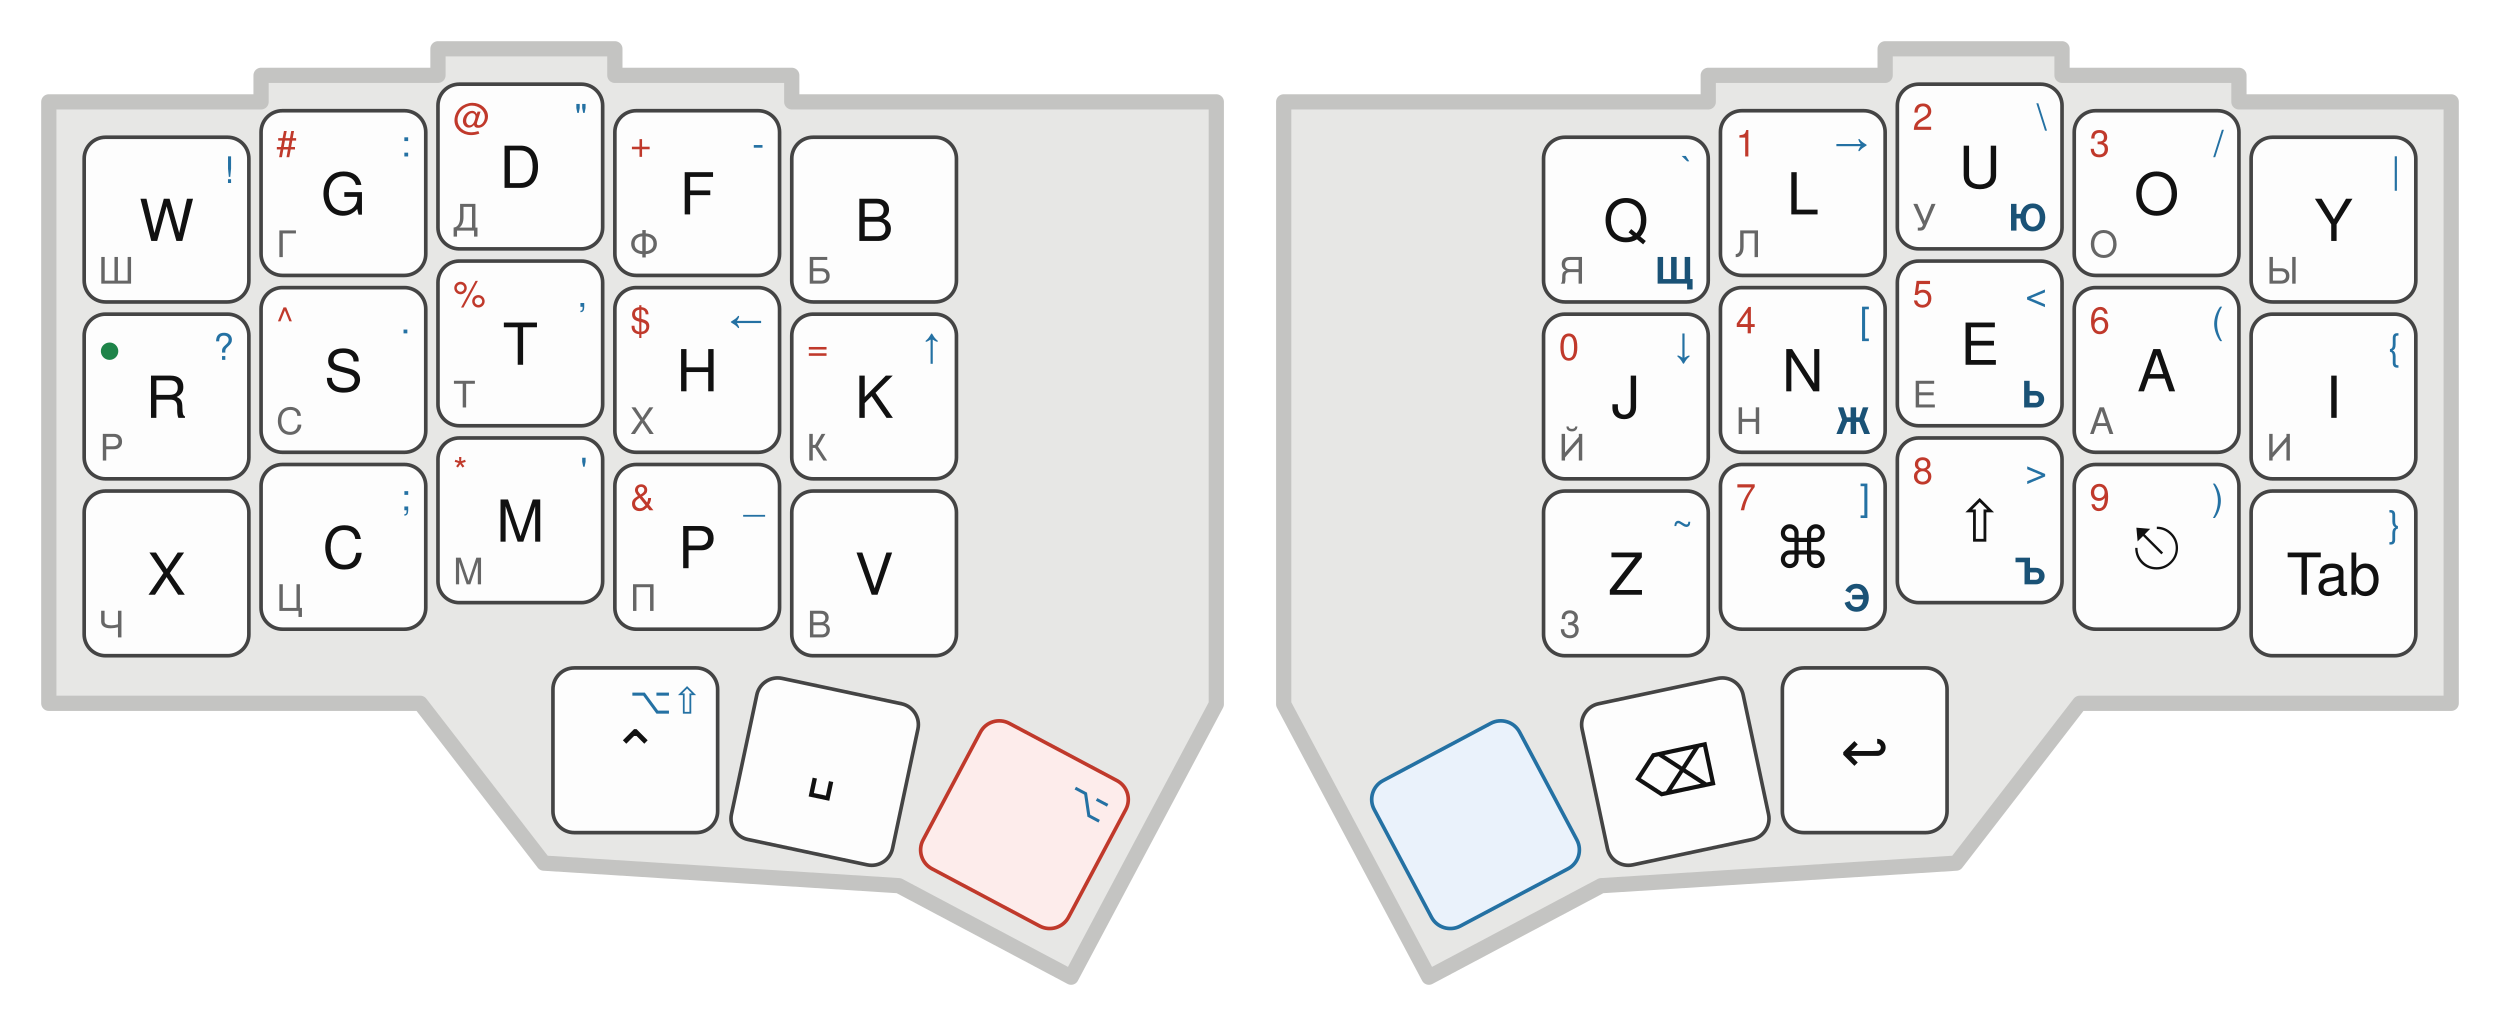
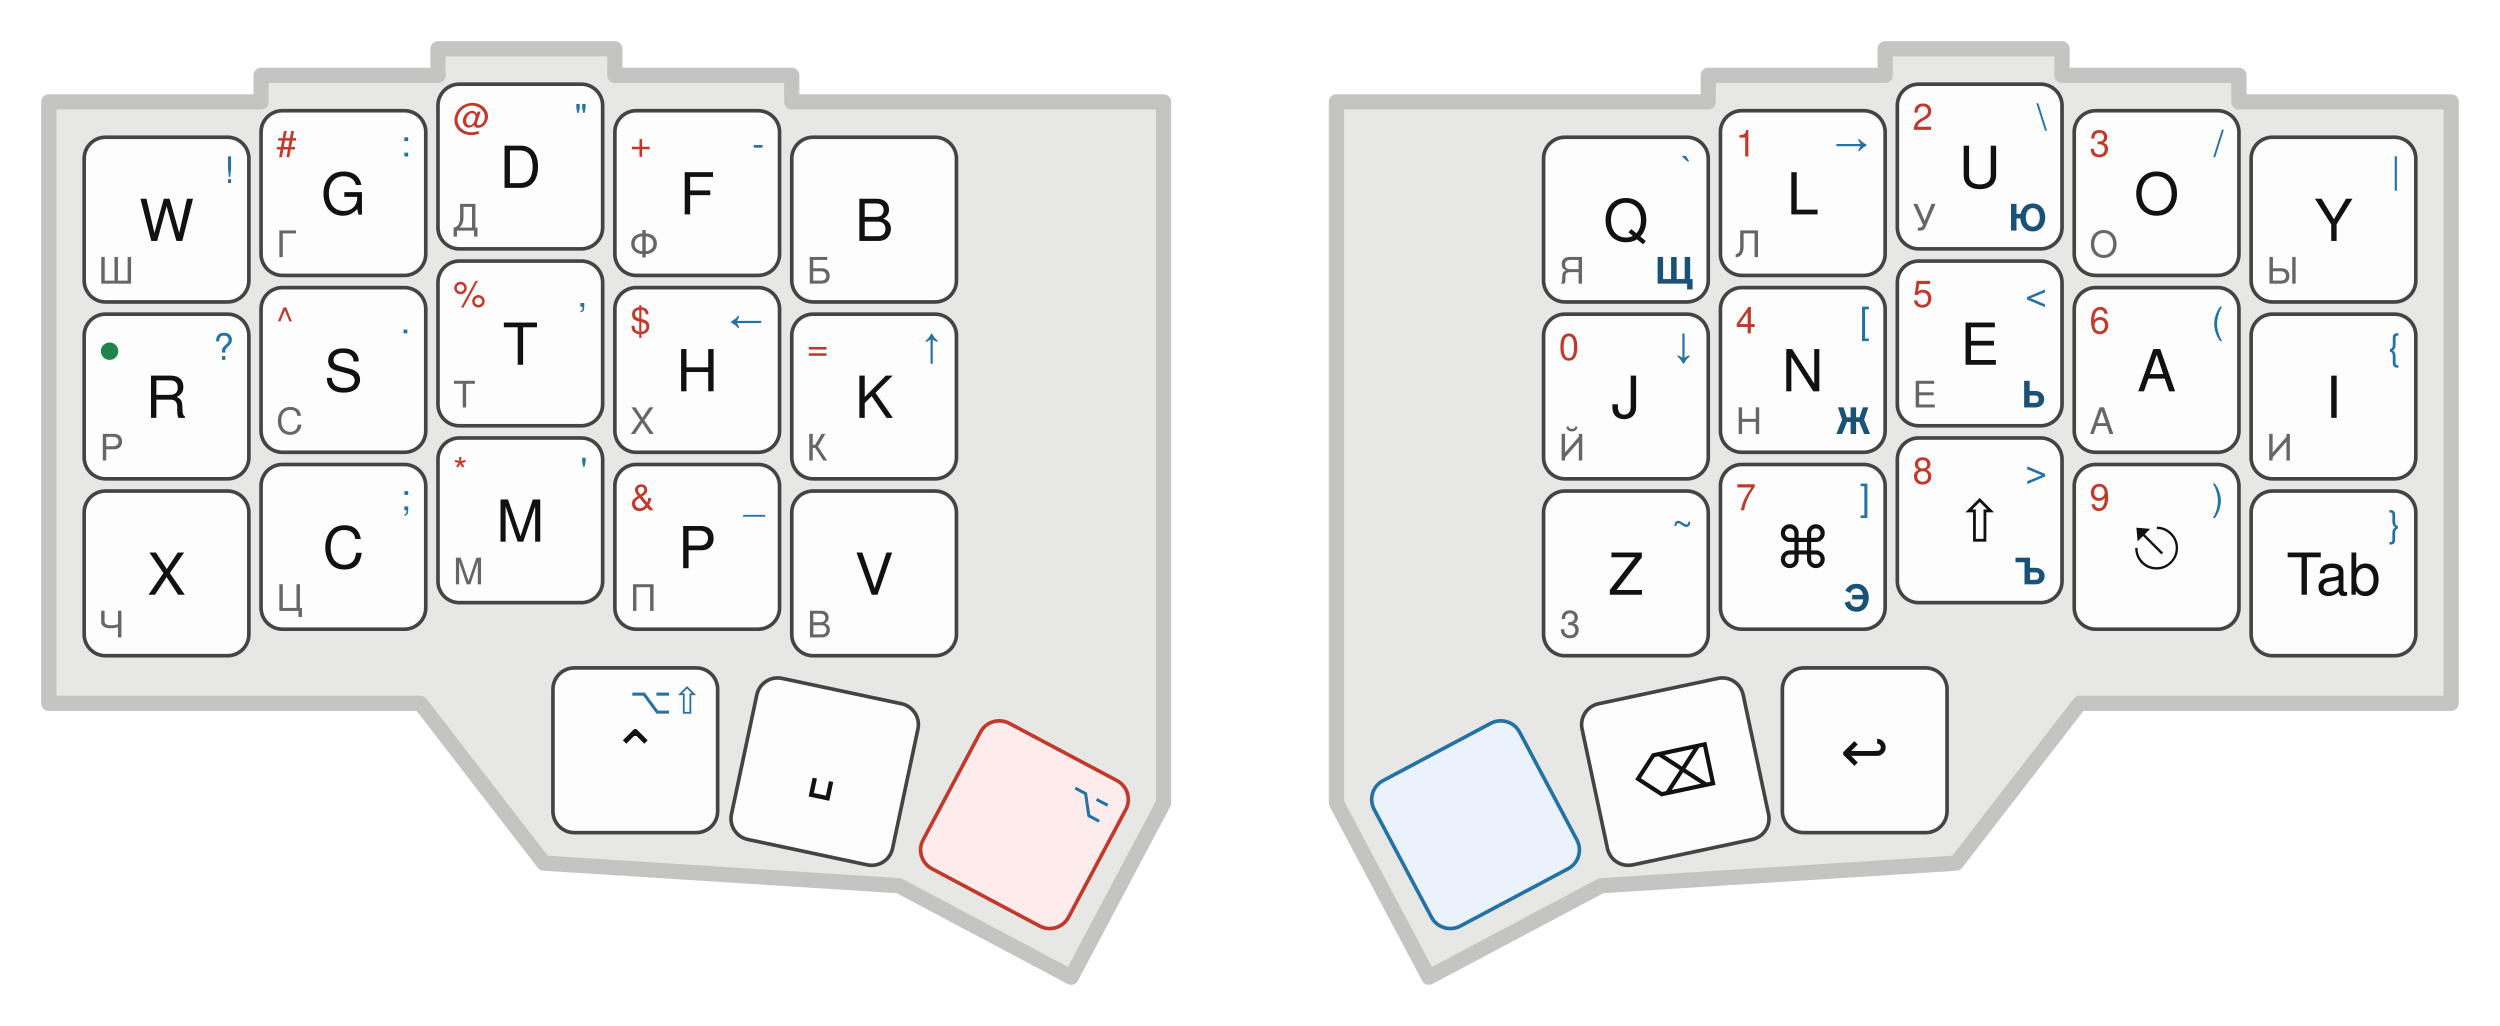
<svg xmlns="http://www.w3.org/2000/svg" viewBox="0 0 819.7 336.4" font-family="Helvetica, Arial, sans-serif">
  <style>.case{fill:#e7e7e5;stroke:#c4c4c2;stroke-width:5;stroke-linejoin:round;}.key{fill:#fdfdfd;stroke:#444;stroke-width:1.2;}.red-key{fill:#fdeceb;stroke:#c0392b;stroke-width:1.2;}.blue-key{fill:#eaf2fb;stroke:#2471a3;stroke-width:1.2;}.en{font-size:19px;fill:#111;}.ru{font-size:12px;fill:#666;}.red{font-size:12px;fill:#c0392b;}.blue{font-size:12px;fill:#2471a3;}.rublue{font-size:12px;fill:#1a5276;font-weight:bold;}</style>
  <g transform="translate(-30.4, -30.4)">
-     <polygon class="case" points="46.4,63.8 116.0,63.8 116.0,55.1 174.0,55.1 174.0,46.4 232.0,46.4 232.0,55.1 290.0,55.1 290.0,63.8 429.2,63.8 429.2,261.3 381.6,350.8 325.1,320.8 208.7,313.4 168.2,261.0 46.4,261.0" />
-     <polygon class="case" points="834.1,63.8 764.5,63.8 764.5,55.1 706.5,55.1 706.5,46.4 648.5,46.4 648.5,55.1 590.5,55.1 590.5,63.8 451.3,63.8 451.3,261.3 498.9,350.8 555.4,320.8 671.8,313.4 712.3,261.0 834.1,261.0" />
+     <polygon class="case" points="46.4,63.8 116.0,63.8 116.0,55.1 174.0,55.1 174.0,46.4 232.0,46.4 232.0,55.1 290.0,55.1 290.0,63.8 411.9,63.8 411.9,293.7 381.6,350.8 325.1,320.8 208.7,313.4 168.2,261.0 46.4,261.0" />
+     <polygon class="case" points="834.1,63.8 764.5,63.8 764.5,55.1 706.5,55.1 706.5,46.4 648.5,46.4 648.5,55.1 590.5,55.1 590.5,63.8 468.6,63.8 468.6,293.7 498.9,350.8 555.4,320.8 671.8,313.4 712.3,261.0 834.1,261.0" />
    <rect class="key" x="58.0" y="75.4" width="54" height="54" rx="7" />
    <text class="en" x="85.0" y="109.4" text-anchor="middle">W</text>
    <text class="blue" x="107.0" y="90.4" text-anchor="end">!</text>
    <text class="ru" x="63.0" y="123.4">Ш</text>
    <rect class="key" x="116.0" y="66.7" width="54" height="54" rx="7" />
    <text class="en" x="143.0" y="100.7" text-anchor="middle">G</text>
    <text class="red" x="121.0" y="81.7">#</text>
    <text class="blue" x="165.0" y="81.7" text-anchor="end">:</text>
    <text class="ru" x="121.0" y="114.7">Г</text>
    <rect class="key" x="174.0" y="58.0" width="54" height="54" rx="7" />
    <text class="en" x="201.0" y="92.0" text-anchor="middle">D</text>
    <text class="red" x="179.0" y="73.0">@</text>
    <text class="blue" x="223.0" y="73.0" text-anchor="end">"</text>
    <text class="ru" x="179.0" y="106.0">Д</text>
    <rect class="key" x="232.0" y="66.7" width="54" height="54" rx="7" />
    <text class="en" x="259.0" y="100.7" text-anchor="middle">F</text>
    <text class="red" x="237.0" y="81.7">+</text>
    <text class="blue" x="281.0" y="81.7" text-anchor="end">-</text>
    <text class="ru" x="237.0" y="114.7">Ф</text>
    <rect class="key" x="290.0" y="75.4" width="54" height="54" rx="7" />
    <text class="en" x="317.0" y="109.4" text-anchor="middle">B</text>
    <text class="ru" x="295.0" y="123.4">Б</text>
    <rect class="key" x="536.5" y="75.4" width="54" height="54" rx="7" />
    <text class="en" x="563.5" y="109.4" text-anchor="middle">Q</text>
    <text class="blue" x="585.5" y="90.4" text-anchor="end">`</text>
    <text class="ru" x="541.5" y="123.4">Я</text>
    <text class="rublue" x="585.5" y="123.4" text-anchor="end">Щ</text>
    <rect class="key" x="594.5" y="66.7" width="54" height="54" rx="7" />
    <text class="en" x="621.5" y="100.7" text-anchor="middle">L</text>
    <text class="red" x="599.5" y="81.7">1</text>
    <text class="blue" x="643.5" y="81.7" text-anchor="end">→</text>
    <text class="ru" x="599.5" y="114.7">Л</text>
    <rect class="key" x="652.5" y="58.0" width="54" height="54" rx="7" />
    <text class="en" x="679.5" y="92.0" text-anchor="middle">U</text>
    <text class="red" x="657.5" y="73.0">2</text>
    <text class="blue" x="701.5" y="73.0" text-anchor="end">\</text>
    <text class="ru" x="657.5" y="106.0">У</text>
    <text class="rublue" x="701.5" y="106.0" text-anchor="end">Ю</text>
    <rect class="key" x="710.5" y="66.7" width="54" height="54" rx="7" />
    <text class="en" x="737.5" y="100.7" text-anchor="middle">O</text>
    <text class="red" x="715.5" y="81.7">3</text>
    <text class="blue" x="759.5" y="81.7" text-anchor="end">/</text>
    <text class="ru" x="715.5" y="114.7">О</text>
    <rect class="key" x="768.5" y="75.4" width="54" height="54" rx="7" />
    <text class="en" x="795.5" y="109.4" text-anchor="middle">Y</text>
    <text class="blue" x="817.5" y="90.4" text-anchor="end">|</text>
    <text class="ru" x="773.5" y="123.4">Ы</text>
    <rect class="key" x="58.0" y="133.4" width="54" height="54" rx="7" />
    <text class="en" x="85.0" y="167.4" text-anchor="middle">R</text>
    <text x="63.0" y="148.4" font-size="11" fill="#1e8449">●</text>
    <text class="blue" x="107.0" y="148.4" text-anchor="end">?</text>
    <text class="ru" x="63.0" y="181.4">Р</text>
    <rect class="key" x="116.0" y="124.7" width="54" height="54" rx="7" />
    <text class="en" x="143.0" y="158.7" text-anchor="middle">S</text>
    <text class="red" x="121.0" y="139.7">^</text>
    <text class="blue" x="165.0" y="139.7" text-anchor="end">.</text>
    <text class="ru" x="121.0" y="172.7">С</text>
    <rect class="key" x="174.0" y="116.0" width="54" height="54" rx="7" />
    <text class="en" x="201.0" y="150.0" text-anchor="middle">T</text>
    <text class="red" x="179.0" y="131.0">%</text>
    <text class="blue" x="223.0" y="131.0" text-anchor="end">,</text>
    <text class="ru" x="179.0" y="164.0">Т</text>
    <rect class="key" x="232.0" y="124.7" width="54" height="54" rx="7" />
    <text class="en" x="259.0" y="158.7" text-anchor="middle">H</text>
    <text class="red" x="237.0" y="139.7">$</text>
    <text class="blue" x="281.0" y="139.7" text-anchor="end">←</text>
    <text class="ru" x="237.0" y="172.7">Х</text>
    <rect class="key" x="290.0" y="133.4" width="54" height="54" rx="7" />
    <text class="en" x="317.0" y="167.4" text-anchor="middle">K</text>
    <text class="red" x="295.0" y="148.4">=</text>
    <text class="blue" x="339.0" y="148.4" text-anchor="end">↑</text>
    <text class="ru" x="295.0" y="181.4">К</text>
    <rect class="key" x="536.5" y="133.4" width="54" height="54" rx="7" />
    <text class="en" x="563.5" y="167.4" text-anchor="middle">J</text>
    <text class="red" x="541.5" y="148.4">0</text>
    <text class="blue" x="585.5" y="148.4" text-anchor="end">↓</text>
    <text class="ru" x="541.5" y="181.4">Й</text>
    <rect class="key" x="594.5" y="124.7" width="54" height="54" rx="7" />
    <text class="en" x="621.5" y="158.7" text-anchor="middle">N</text>
    <text class="red" x="599.5" y="139.7">4</text>
    <text class="blue" x="643.5" y="139.7" text-anchor="end">[</text>
    <text class="ru" x="599.5" y="172.7">Н</text>
    <text class="rublue" x="643.5" y="172.7" text-anchor="end">Ж</text>
    <rect class="key" x="652.5" y="116.0" width="54" height="54" rx="7" />
    <text class="en" x="679.5" y="150.0" text-anchor="middle">E</text>
    <text class="red" x="657.5" y="131.0">5</text>
    <text class="blue" x="701.5" y="131.0" text-anchor="end">&lt;</text>
    <text class="ru" x="657.5" y="164.0">Е</text>
    <text class="rublue" x="701.5" y="164.0" text-anchor="end">Ь</text>
    <rect class="key" x="710.5" y="124.7" width="54" height="54" rx="7" />
    <text class="en" x="737.5" y="158.7" text-anchor="middle">A</text>
    <text class="red" x="715.5" y="139.7">6</text>
    <text class="blue" x="759.5" y="139.7" text-anchor="end">(</text>
    <text class="ru" x="715.5" y="172.7">А</text>
    <rect class="key" x="768.5" y="133.4" width="54" height="54" rx="7" />
    <text class="en" x="795.5" y="167.4" text-anchor="middle">I</text>
    <text class="blue" x="817.5" y="148.4" text-anchor="end">{</text>
    <text class="ru" x="773.5" y="181.4">И</text>
    <rect class="key" x="58.0" y="191.4" width="54" height="54" rx="7" />
    <text class="en" x="85.0" y="225.4" text-anchor="middle">X</text>
    <text class="ru" x="63.0" y="239.4">Ч</text>
    <rect class="key" x="116.0" y="182.7" width="54" height="54" rx="7" />
    <text class="en" x="143.0" y="216.7" text-anchor="middle">C</text>
    <text class="blue" x="165.0" y="197.7" text-anchor="end">;</text>
    <text class="ru" x="121.0" y="230.7">Ц</text>
    <rect class="key" x="174.0" y="174.0" width="54" height="54" rx="7" />
    <text class="en" x="201.0" y="208.0" text-anchor="middle">M</text>
    <text class="red" x="179.0" y="189.0">*</text>
    <text class="blue" x="223.0" y="189.0" text-anchor="end">'</text>
    <text class="ru" x="179.0" y="222.0">М</text>
    <rect class="key" x="232.0" y="182.7" width="54" height="54" rx="7" />
    <text class="en" x="259.0" y="216.7" text-anchor="middle">P</text>
    <text class="red" x="237.0" y="197.7">&amp;</text>
    <text class="blue" x="281.0" y="197.7" text-anchor="end">_</text>
    <text class="ru" x="237.0" y="230.7">П</text>
    <rect class="key" x="290.0" y="191.4" width="54" height="54" rx="7" />
    <text class="en" x="317.0" y="225.4" text-anchor="middle">V</text>
    <text class="ru" x="295.0" y="239.4">В</text>
    <rect class="key" x="536.5" y="191.4" width="54" height="54" rx="7" />
    <text class="en" x="563.5" y="225.4" text-anchor="middle">Z</text>
    <text class="blue" x="585.5" y="206.4" text-anchor="end">~</text>
    <text class="ru" x="541.5" y="239.4">З</text>
    <rect class="key" x="594.5" y="182.7" width="54" height="54" rx="7" />
    <text class="en" x="621.5" y="216.7" text-anchor="middle">⌘</text>
    <text class="red" x="599.5" y="197.7">7</text>
    <text class="blue" x="643.5" y="197.7" text-anchor="end">]</text>
    <text class="rublue" x="643.5" y="230.7" text-anchor="end">Э</text>
    <rect class="key" x="652.5" y="174.0" width="54" height="54" rx="7" />
    <text class="en" x="679.5" y="208.0" text-anchor="middle">⇧</text>
    <text class="red" x="657.5" y="189.0">8</text>
    <text class="blue" x="701.5" y="189.0" text-anchor="end">&gt;</text>
    <text class="rublue" x="701.5" y="222.0" text-anchor="end">Ъ</text>
    <rect class="key" x="710.5" y="182.7" width="54" height="54" rx="7" />
    <text class="en" x="737.5" y="216.7" text-anchor="middle">⎋</text>
    <text class="red" x="715.5" y="197.7">9</text>
    <text class="blue" x="759.5" y="197.7" text-anchor="end">)</text>
    <rect class="key" x="768.5" y="191.4" width="54" height="54" rx="7" />
    <text class="en" x="795.5" y="225.4" text-anchor="middle">Tab</text>
    <text class="blue" x="817.5" y="206.4" text-anchor="end">}</text>
    <rect class="key" x="211.7" y="249.4" width="54" height="54" rx="7" />
    <text class="en" x="238.7" y="283.4" text-anchor="middle">⌃</text>
    <text class="blue" x="260.7" y="264.4" text-anchor="end">⌥⇧</text>
    <g transform="rotate(12, 300.8, 283.4)">
      <rect class="key" x="273.8" y="256.4" width="54" height="54" rx="7" />
      <text class="en" x="300.8" y="290.4" text-anchor="middle">␣</text>
    </g>
    <g transform="rotate(28, 366.3, 300.8)">
      <rect class="red-key" x="339.3" y="273.8" width="54" height="54" rx="7" />
      <text class="blue" x="388.3" y="288.8" text-anchor="end">⌥</text>
    </g>
    <g transform="rotate(-28, 514.2, 300.8)">
      <rect class="blue-key" x="487.2" y="273.8" width="54" height="54" rx="7" />
    </g>
    <g transform="rotate(-12, 579.7, 283.4)">
      <rect class="key" x="552.7" y="256.4" width="54" height="54" rx="7" />
      <text class="en" x="579.7" y="290.4" text-anchor="middle">⌫</text>
    </g>
    <rect class="key" x="614.8" y="249.4" width="54" height="54" rx="7" />
    <text class="en" x="641.8" y="283.4" text-anchor="middle">↩</text>
  </g>
</svg>
